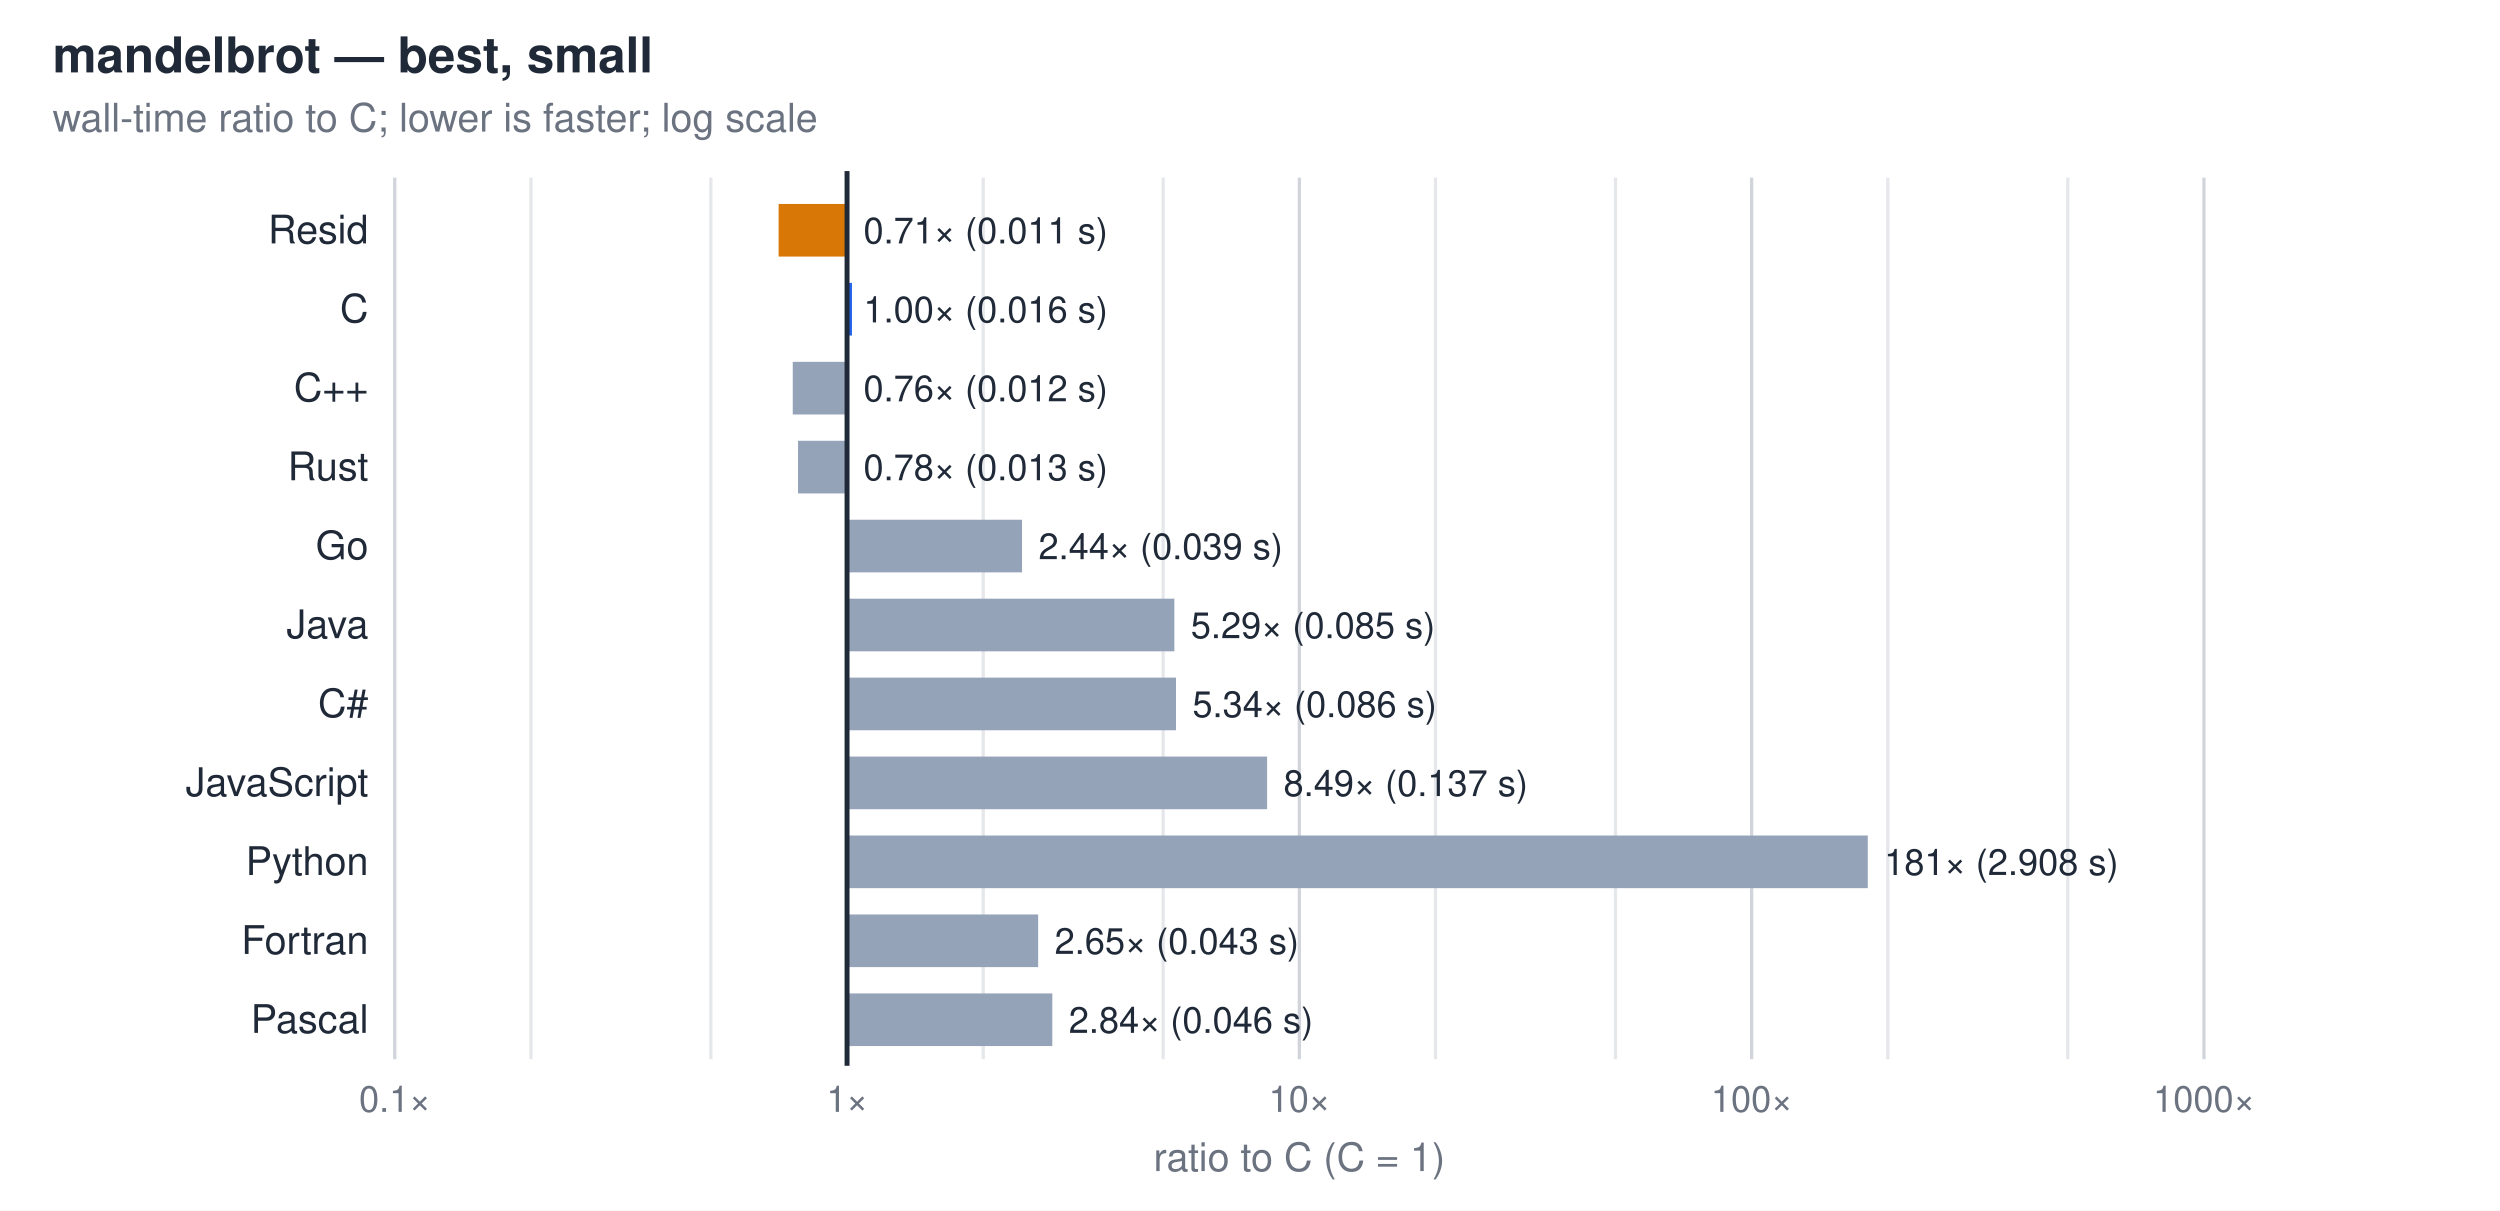
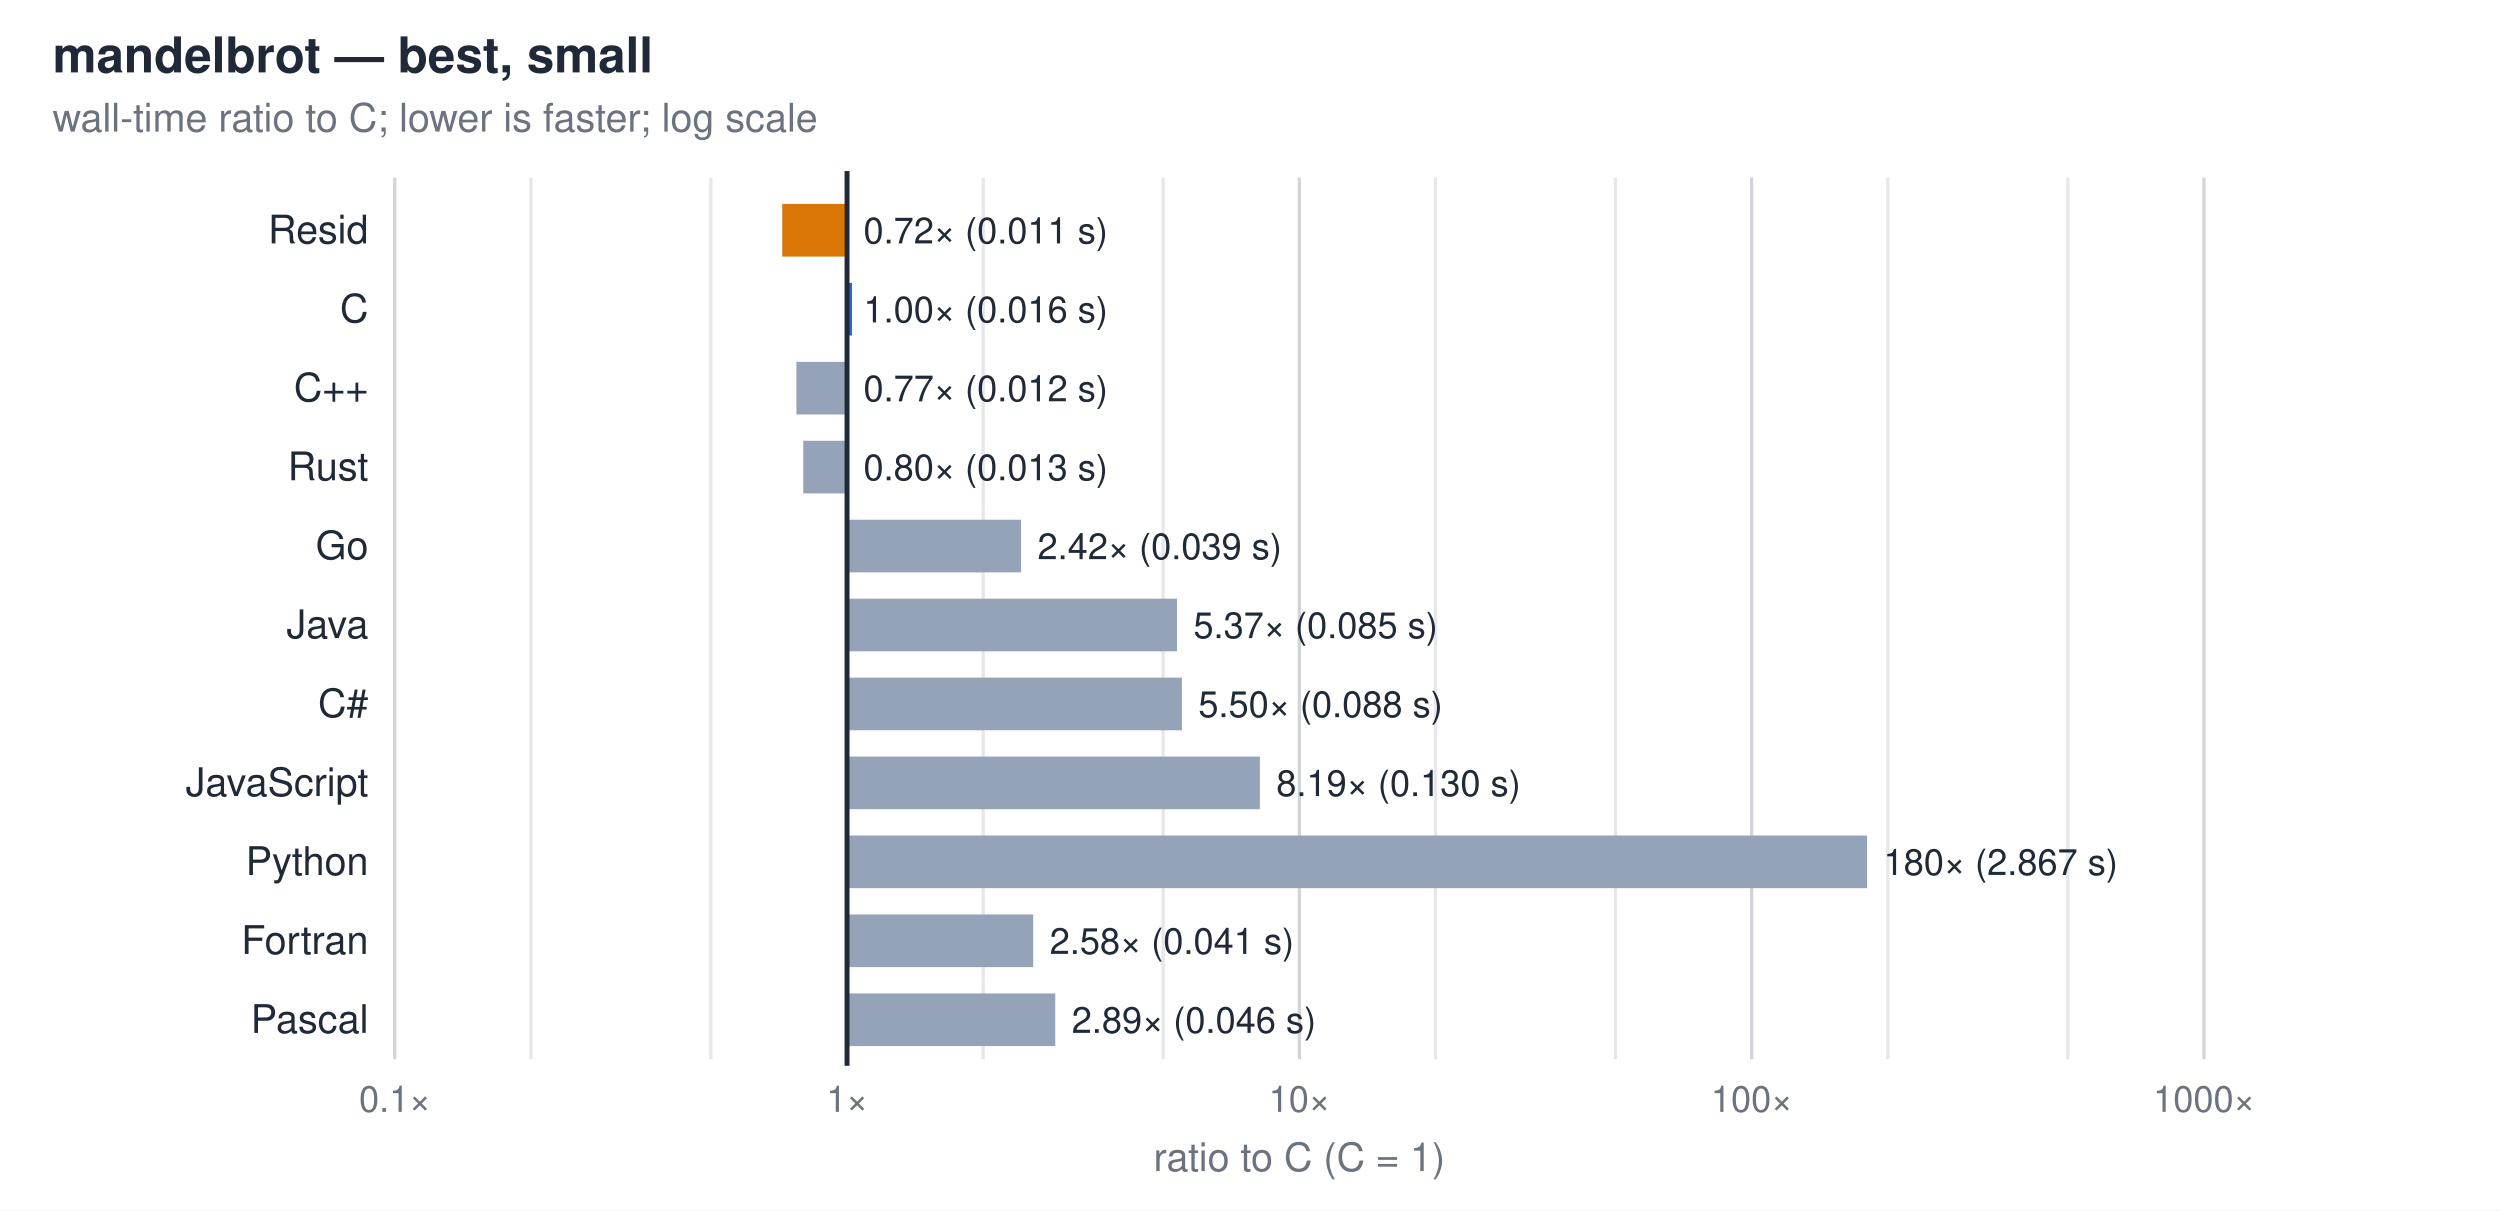
<svg xmlns="http://www.w3.org/2000/svg" width="760" height="368" viewBox="0 0 760 368" font-family="Helvetica, Arial, sans-serif" font-size="12">
  <rect x="0" y="0" width="760" height="368" fill="#ffffff" />
  <text x="16" y="22" font-size="15" font-weight="bold" fill="#1f2937">mandelbrot — best, small</text>
  <text x="16" y="40" fill="#6b7280">wall-time ratio to C; lower is faster; log scale</text>
  <line x1="120.0" y1="54" x2="120.0" y2="322" stroke="#d1d5db" stroke-width="1" />
  <text x="120.0" y="338" text-anchor="middle" fill="#6b7280" font-size="11">0.1×</text>
  <line x1="161.4" y1="54" x2="161.4" y2="322" stroke="#e5e7eb" stroke-width="1" />
  <line x1="216.1" y1="54" x2="216.1" y2="322" stroke="#e5e7eb" stroke-width="1" />
  <line x1="257.5" y1="54" x2="257.5" y2="322" stroke="#d1d5db" stroke-width="1" />
  <text x="257.5" y="338" text-anchor="middle" fill="#6b7280" font-size="11">1×</text>
  <line x1="298.9" y1="54" x2="298.9" y2="322" stroke="#e5e7eb" stroke-width="1" />
  <line x1="353.6" y1="54" x2="353.6" y2="322" stroke="#e5e7eb" stroke-width="1" />
  <line x1="395.0" y1="54" x2="395.0" y2="322" stroke="#d1d5db" stroke-width="1" />
  <text x="395.0" y="338" text-anchor="middle" fill="#6b7280" font-size="11">10×</text>
  <line x1="436.4" y1="54" x2="436.4" y2="322" stroke="#e5e7eb" stroke-width="1" />
  <line x1="491.1" y1="54" x2="491.1" y2="322" stroke="#e5e7eb" stroke-width="1" />
  <line x1="532.5" y1="54" x2="532.5" y2="322" stroke="#d1d5db" stroke-width="1" />
  <text x="532.5" y="338" text-anchor="middle" fill="#6b7280" font-size="11">100×</text>
  <line x1="573.9" y1="54" x2="573.9" y2="322" stroke="#e5e7eb" stroke-width="1" />
  <line x1="628.6" y1="54" x2="628.6" y2="322" stroke="#e5e7eb" stroke-width="1" />
  <line x1="670.0" y1="54" x2="670.0" y2="322" stroke="#d1d5db" stroke-width="1" />
  <text x="670.0" y="338" text-anchor="middle" fill="#6b7280" font-size="11">1000×</text>
  <text x="112" y="74.0" text-anchor="end" fill="#1f2937">Resid</text>
-   <rect x="236.7" y="62" width="20.8" height="16" fill="#d97706" />
-   <text x="262.5" y="74.0" fill="#1f2937" font-size="11">0.71×  (0.011 s)</text>
+   <rect x="237.8" y="62" width="19.7" height="16" fill="#d97706" />
+   <text x="262.5" y="74.0" fill="#1f2937" font-size="11">0.72×  (0.011 s)</text>
  <text x="112" y="98.0" text-anchor="end" fill="#1f2937">C</text>
  <rect x="257.5" y="86" width="1.5" height="16" fill="#2563eb" />
  <text x="262.5" y="98.0" fill="#1f2937" font-size="11">1.00×  (0.016 s)</text>
  <text x="112" y="122.0" text-anchor="end" fill="#1f2937">C++</text>
-   <rect x="241.0" y="110" width="16.5" height="16" fill="#94a3b8" />
-   <text x="262.5" y="122.0" fill="#1f2937" font-size="11">0.76×  (0.012 s)</text>
+   <rect x="242.1" y="110" width="15.4" height="16" fill="#94a3b8" />
+   <text x="262.5" y="122.0" fill="#1f2937" font-size="11">0.77×  (0.012 s)</text>
  <text x="112" y="146.0" text-anchor="end" fill="#1f2937">Rust</text>
-   <rect x="242.6" y="134" width="14.9" height="16" fill="#94a3b8" />
-   <text x="262.5" y="146.0" fill="#1f2937" font-size="11">0.78×  (0.013 s)</text>
+   <rect x="244.2" y="134" width="13.3" height="16" fill="#94a3b8" />
+   <text x="262.5" y="146.0" fill="#1f2937" font-size="11">0.80×  (0.013 s)</text>
  <text x="112" y="170.0" text-anchor="end" fill="#1f2937">Go</text>
-   <rect x="257.5" y="158" width="53.2" height="16" fill="#94a3b8" />
-   <text x="315.7" y="170.0" fill="#1f2937" font-size="11">2.44×  (0.039 s)</text>
+   <rect x="257.5" y="158" width="52.9" height="16" fill="#94a3b8" />
+   <text x="315.4" y="170.0" fill="#1f2937" font-size="11">2.42×  (0.039 s)</text>
  <text x="112" y="194.0" text-anchor="end" fill="#1f2937">Java</text>
-   <rect x="257.5" y="182" width="99.5" height="16" fill="#94a3b8" />
-   <text x="362.0" y="194.0" fill="#1f2937" font-size="11">5.29×  (0.085 s)</text>
+   <rect x="257.5" y="182" width="100.3" height="16" fill="#94a3b8" />
+   <text x="362.8" y="194.0" fill="#1f2937" font-size="11">5.37×  (0.085 s)</text>
  <text x="112" y="218.0" text-anchor="end" fill="#1f2937">C#</text>
-   <rect x="257.5" y="206" width="100.0" height="16" fill="#94a3b8" />
-   <text x="362.5" y="218.0" fill="#1f2937" font-size="11">5.34×  (0.086 s)</text>
+   <rect x="257.5" y="206" width="101.8" height="16" fill="#94a3b8" />
+   <text x="364.3" y="218.0" fill="#1f2937" font-size="11">5.50×  (0.088 s)</text>
  <text x="112" y="242.0" text-anchor="end" fill="#1f2937">JavaScript</text>
-   <rect x="257.5" y="230" width="127.7" height="16" fill="#94a3b8" />
-   <text x="390.2" y="242.0" fill="#1f2937" font-size="11">8.49×  (0.137 s)</text>
+   <rect x="257.5" y="230" width="125.5" height="16" fill="#94a3b8" />
+   <text x="388.0" y="242.0" fill="#1f2937" font-size="11">8.19×  (0.130 s)</text>
  <text x="112" y="266.0" text-anchor="end" fill="#1f2937">Python</text>
-   <rect x="257.5" y="254" width="310.3" height="16" fill="#94a3b8" />
-   <text x="572.8" y="266.0" fill="#1f2937" font-size="11">181×  (2.908 s)</text>
+   <rect x="257.5" y="254" width="310.1" height="16" fill="#94a3b8" />
+   <text x="572.6" y="266.0" fill="#1f2937" font-size="11">180×  (2.867 s)</text>
  <text x="112" y="290.0" text-anchor="end" fill="#1f2937">Fortran</text>
-   <rect x="257.5" y="278" width="58.1" height="16" fill="#94a3b8" />
-   <text x="320.6" y="290.0" fill="#1f2937" font-size="11">2.65×  (0.043 s)</text>
+   <rect x="257.5" y="278" width="56.6" height="16" fill="#94a3b8" />
+   <text x="319.1" y="290.0" fill="#1f2937" font-size="11">2.58×  (0.041 s)</text>
  <text x="112" y="314.0" text-anchor="end" fill="#1f2937">Pascal</text>
-   <rect x="257.5" y="302" width="62.4" height="16" fill="#94a3b8" />
-   <text x="324.9" y="314.0" fill="#1f2937" font-size="11">2.84×  (0.046 s)</text>
+   <rect x="257.5" y="302" width="63.3" height="16" fill="#94a3b8" />
+   <text x="325.8" y="314.0" fill="#1f2937" font-size="11">2.89×  (0.046 s)</text>
  <line x1="257.5" y1="52" x2="257.5" y2="324" stroke="#1f2937" stroke-width="1.5" />
  <text x="395.0" y="356" text-anchor="middle" fill="#6b7280">ratio to C (C = 1)</text>
</svg>
